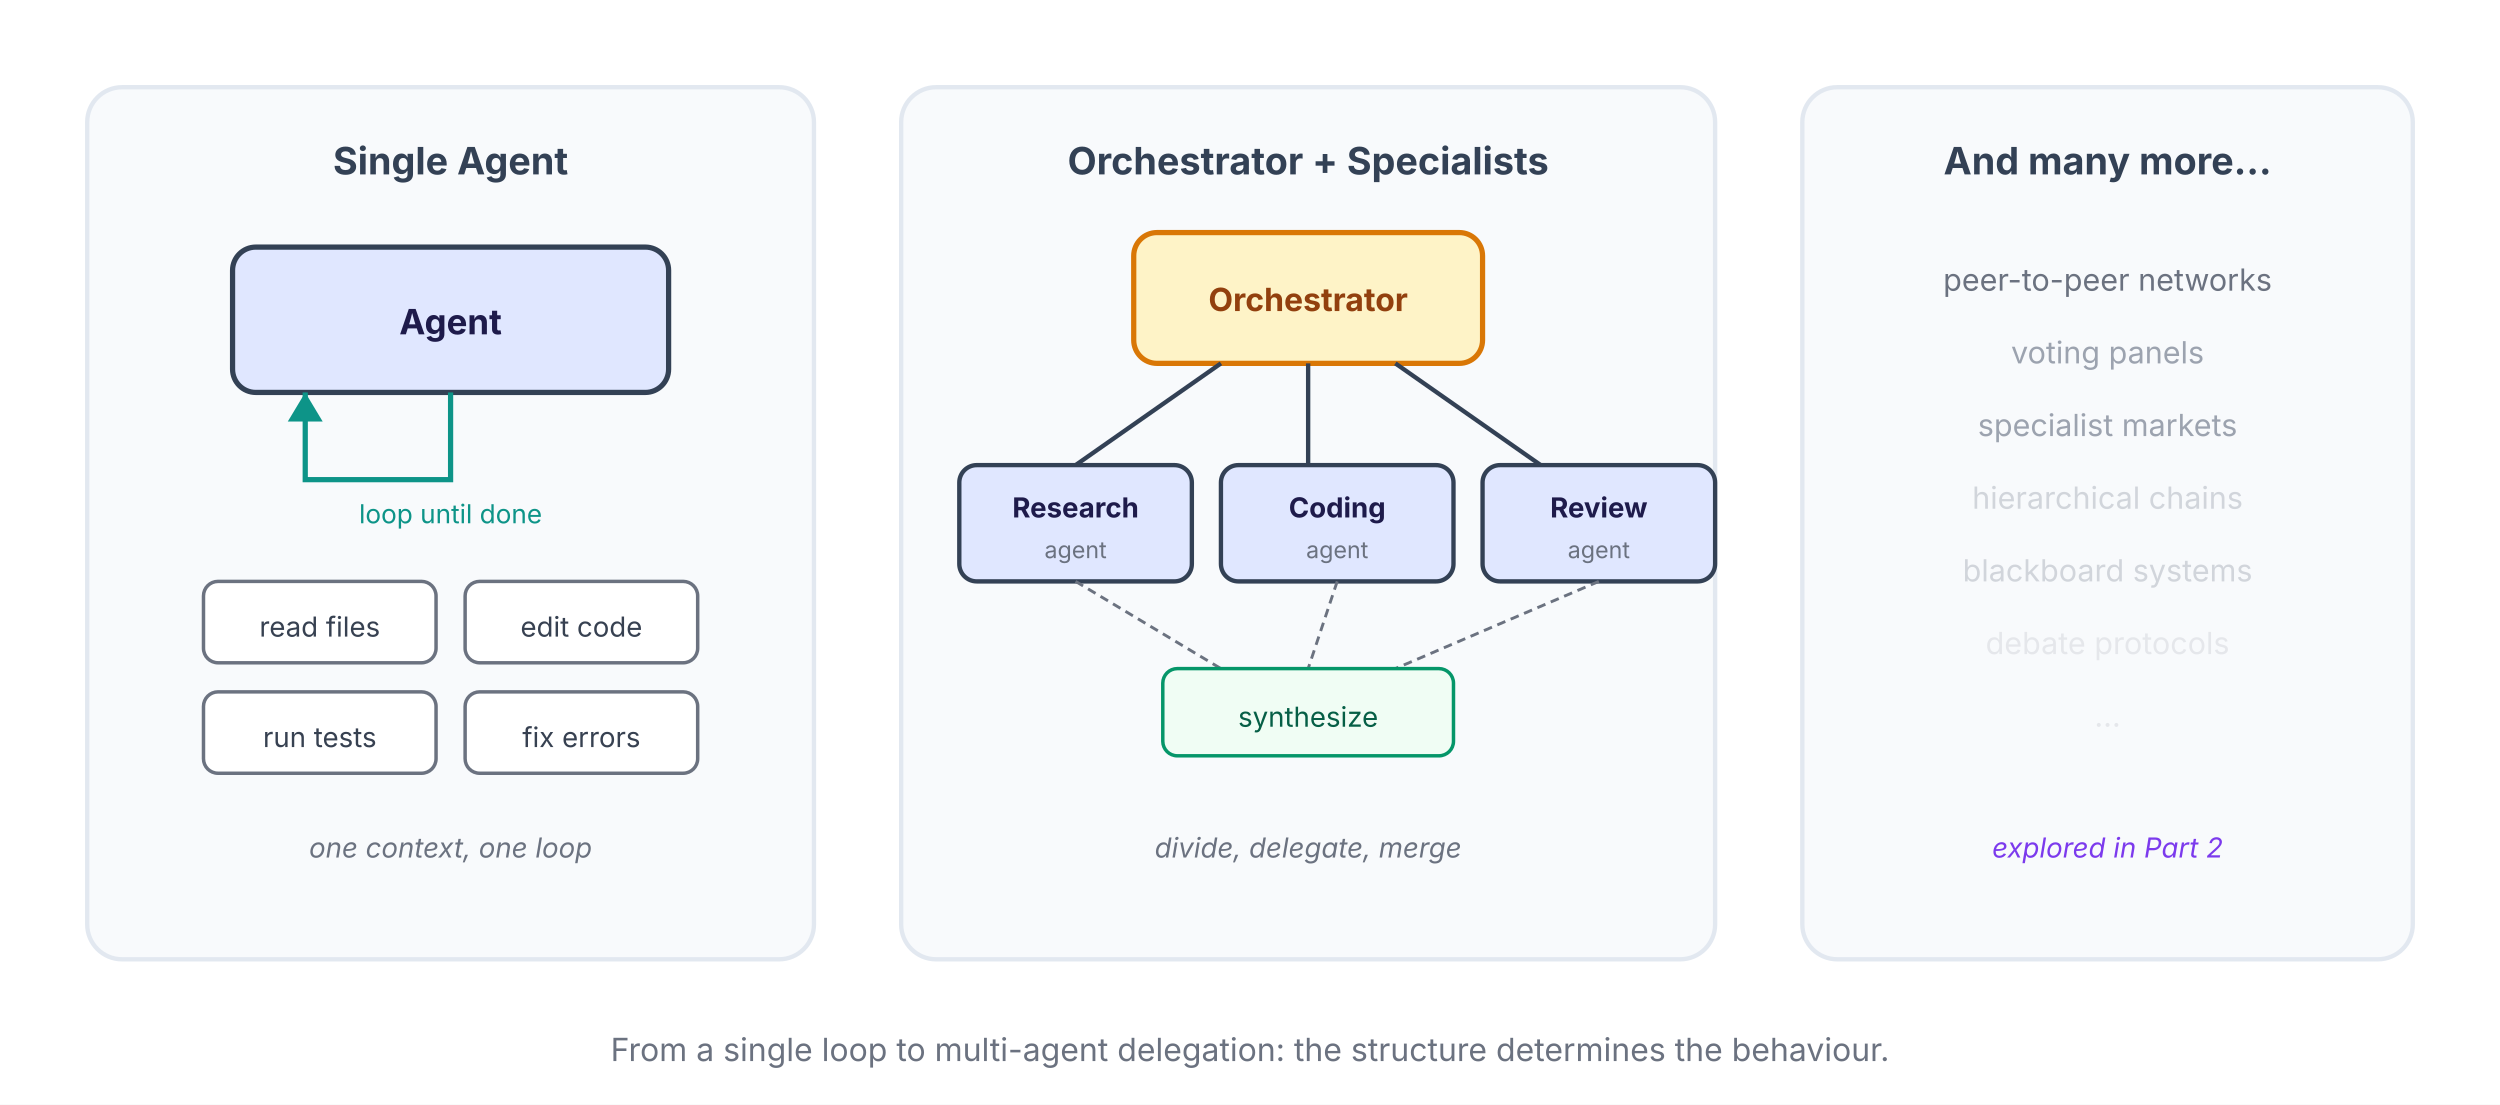
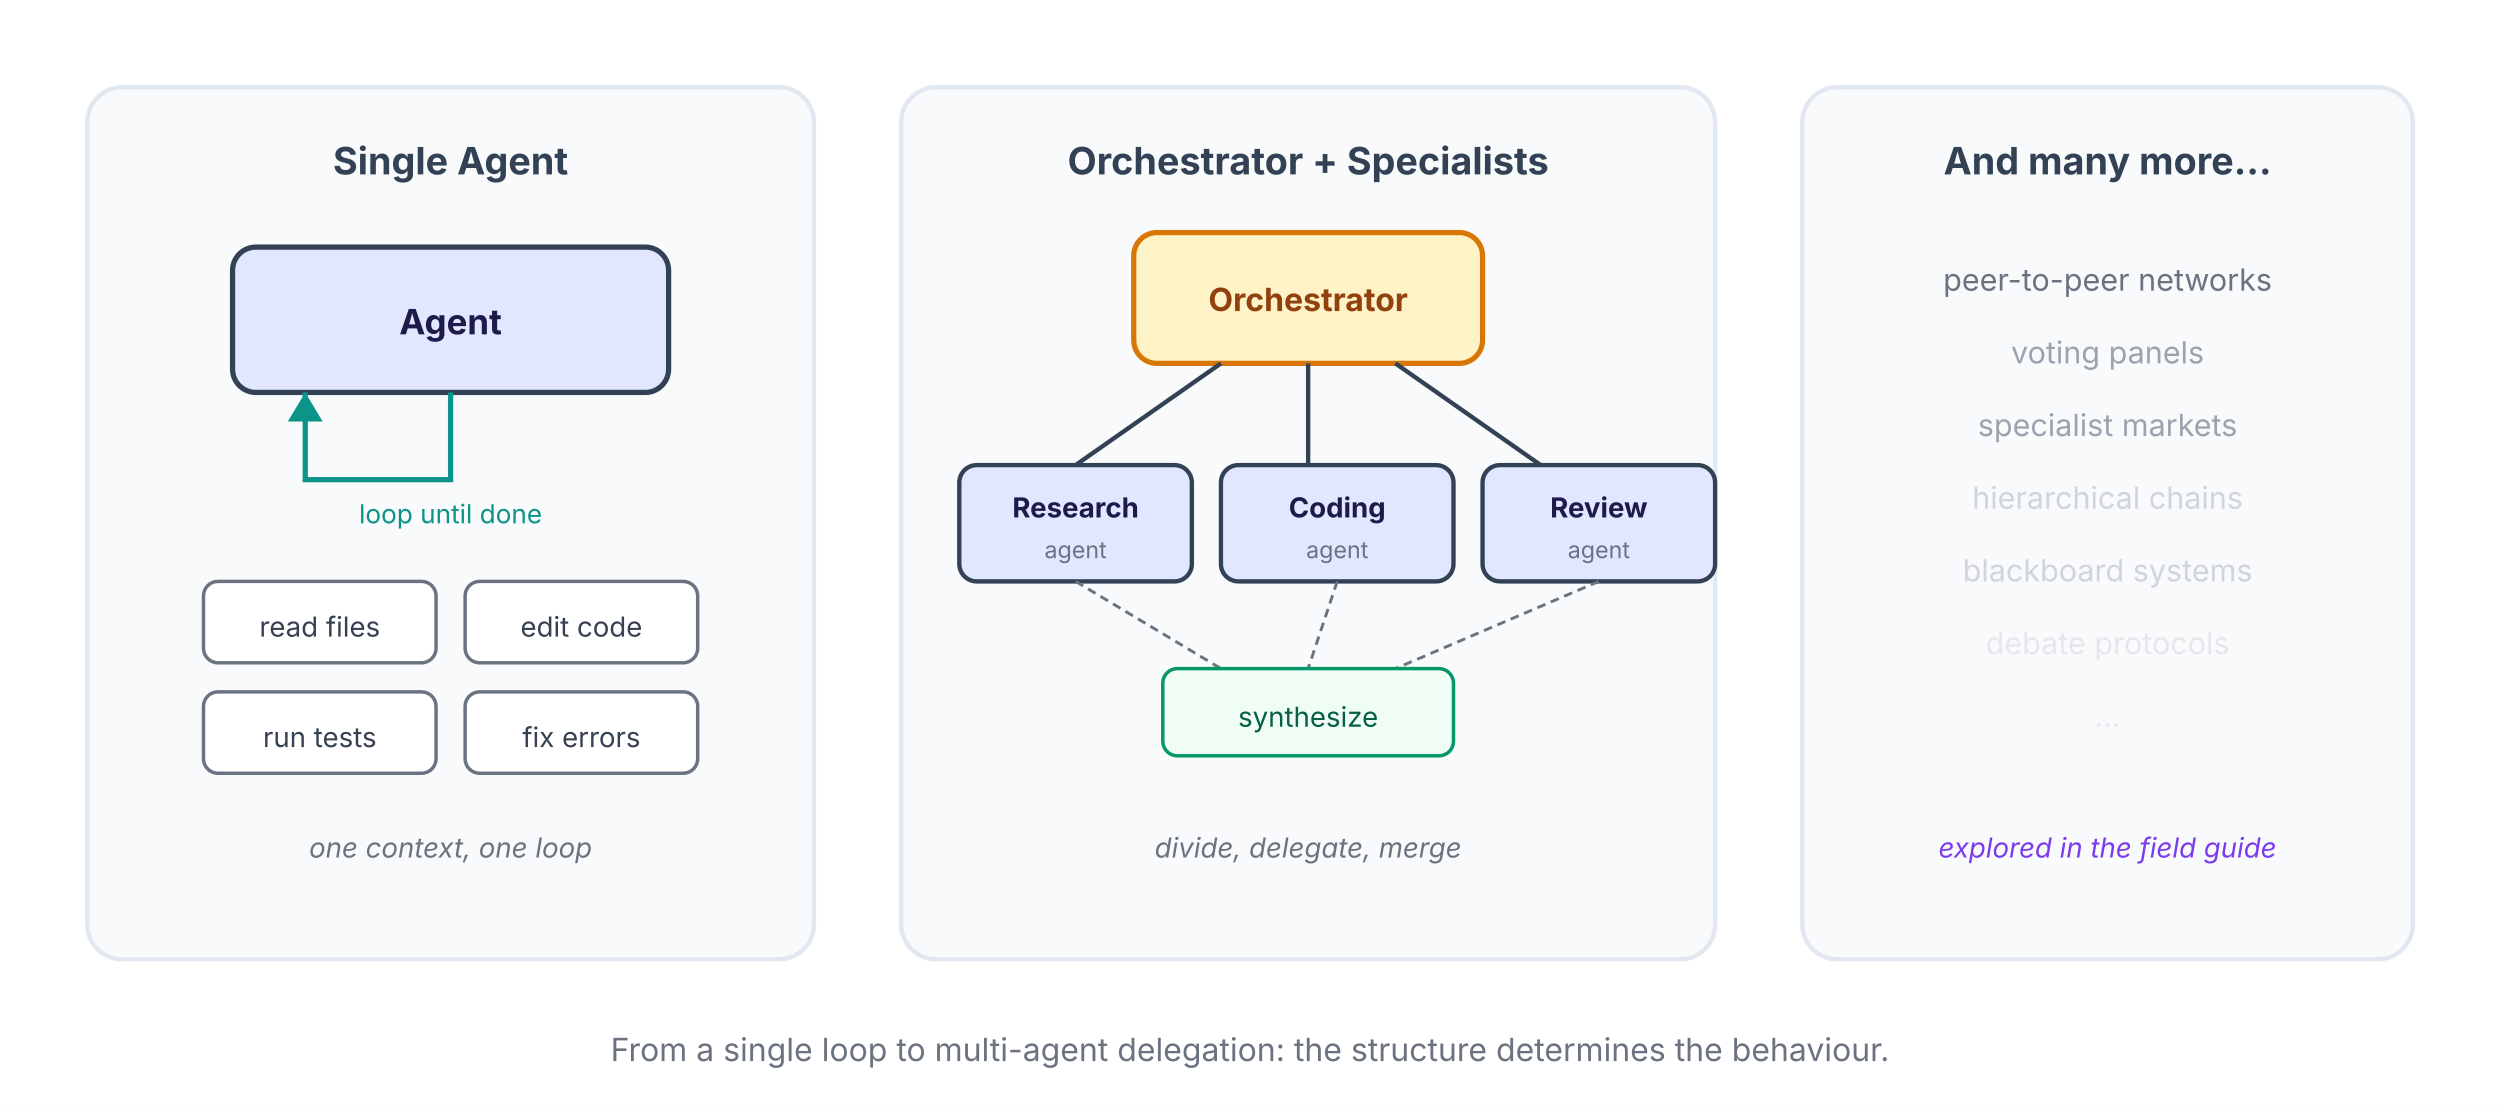
<svg xmlns="http://www.w3.org/2000/svg" viewBox="0 0 860 380" font-family="system-ui, -apple-system, sans-serif">
  <rect width="860" height="380" fill="#ffffff" />
  <rect x="30" y="30" width="250" height="300" rx="12" fill="#f8fafc" stroke="#e2e8f0" stroke-width="1.5" />
  <text x="155" y="60" text-anchor="middle" font-size="13" font-weight="bold" fill="#334155">Single Agent</text>
  <rect x="80" y="85" width="150" height="50" rx="8" fill="#e0e7ff" stroke="#334155" stroke-width="1.8" />
  <text x="155" y="115" text-anchor="middle" font-size="12" font-weight="bold" fill="#1e1b4b">Agent</text>
  <path d="M 155 135 L 155 165 L 105 165 L 105 135" fill="none" stroke="#0d9488" stroke-width="1.8" />
  <polygon points="105,135 99,145 111,145" fill="#0d9488" />
  <text x="155" y="180" text-anchor="middle" font-size="9" fill="#0d9488">loop until done</text>
  <rect x="70" y="200" width="80" height="28" rx="5" fill="#ffffff" stroke="#6b7280" stroke-width="1.2" />
  <text x="110" y="219" text-anchor="middle" font-size="9.5" fill="#374151">read files</text>
  <rect x="160" y="200" width="80" height="28" rx="5" fill="#ffffff" stroke="#6b7280" stroke-width="1.2" />
  <text x="200" y="219" text-anchor="middle" font-size="9.5" fill="#374151">edit code</text>
  <rect x="70" y="238" width="80" height="28" rx="5" fill="#ffffff" stroke="#6b7280" stroke-width="1.2" />
  <text x="110" y="257" text-anchor="middle" font-size="9.5" fill="#374151">run tests</text>
  <rect x="160" y="238" width="80" height="28" rx="5" fill="#ffffff" stroke="#6b7280" stroke-width="1.2" />
  <text x="200" y="257" text-anchor="middle" font-size="9.5" fill="#374151">fix errors</text>
  <text x="155" y="295" text-anchor="middle" font-size="9.5" fill="#6b7280" font-style="italic">one context, one loop</text>
  <rect x="310" y="30" width="280" height="300" rx="12" fill="#f8fafc" stroke="#e2e8f0" stroke-width="1.5" />
  <text x="450" y="60" text-anchor="middle" font-size="13" font-weight="bold" fill="#334155">Orchestrator + Specialists</text>
  <rect x="390" y="80" width="120" height="45" rx="8" fill="#fef3c7" stroke="#d97706" stroke-width="1.8" />
  <text x="450" y="107" text-anchor="middle" font-size="11" font-weight="bold" fill="#92400e">Orchestrator</text>
  <line x1="420" y1="125" x2="370" y2="160" stroke="#334155" stroke-width="1.5" />
  <line x1="450" y1="125" x2="450" y2="160" stroke="#334155" stroke-width="1.5" />
  <line x1="480" y1="125" x2="530" y2="160" stroke="#334155" stroke-width="1.5" />
  <rect x="330" y="160" width="80" height="40" rx="6" fill="#e0e7ff" stroke="#334155" stroke-width="1.5" />
  <text x="370" y="178" text-anchor="middle" font-size="9.5" font-weight="bold" fill="#1e1b4b">Research</text>
  <text x="370" y="192" text-anchor="middle" font-size="8" fill="#6b7280">agent</text>
  <rect x="420" y="160" width="80" height="40" rx="6" fill="#e0e7ff" stroke="#334155" stroke-width="1.5" />
  <text x="460" y="178" text-anchor="middle" font-size="9.5" font-weight="bold" fill="#1e1b4b">Coding</text>
  <text x="460" y="192" text-anchor="middle" font-size="8" fill="#6b7280">agent</text>
  <rect x="510" y="160" width="80" height="40" rx="6" fill="#e0e7ff" stroke="#334155" stroke-width="1.5" />
  <text x="550" y="178" text-anchor="middle" font-size="9.5" font-weight="bold" fill="#1e1b4b">Review</text>
  <text x="550" y="192" text-anchor="middle" font-size="8" fill="#6b7280">agent</text>
  <line x1="370" y1="200" x2="420" y2="230" stroke="#6b7280" stroke-width="1" stroke-dasharray="3 2" />
  <line x1="460" y1="200" x2="450" y2="230" stroke="#6b7280" stroke-width="1" stroke-dasharray="3 2" />
  <line x1="550" y1="200" x2="480" y2="230" stroke="#6b7280" stroke-width="1" stroke-dasharray="3 2" />
  <rect x="400" y="230" width="100" height="30" rx="5" fill="#f0fdf4" stroke="#059669" stroke-width="1.2" />
  <text x="450" y="250" text-anchor="middle" font-size="9.5" fill="#065f46">synthesize</text>
  <text x="450" y="295" text-anchor="middle" font-size="9.5" fill="#6b7280" font-style="italic">divide, delegate, merge</text>
  <rect x="620" y="30" width="210" height="300" rx="12" fill="#f8fafc" stroke="#e2e8f0" stroke-width="1.5" />
  <text x="725" y="60" text-anchor="middle" font-size="13" font-weight="bold" fill="#334155">And many more...</text>
  <text x="725" y="100" text-anchor="middle" font-size="10.5" fill="#6b7280">peer-to-peer networks</text>
  <text x="725" y="125" text-anchor="middle" font-size="10.5" fill="#9ca3af">voting panels</text>
  <text x="725" y="150" text-anchor="middle" font-size="10.5" fill="#9ca3af">specialist markets</text>
  <text x="725" y="175" text-anchor="middle" font-size="10.5" fill="#d1d5db">hierarchical chains</text>
  <text x="725" y="200" text-anchor="middle" font-size="10.5" fill="#d1d5db">blackboard systems</text>
  <text x="725" y="225" text-anchor="middle" font-size="10.5" fill="#e5e7eb">debate protocols</text>
  <text x="725" y="250" text-anchor="middle" font-size="10.5" fill="#e5e7eb">...</text>
-   <text x="725" y="295" text-anchor="middle" font-size="9.5" fill="#7c3aed" font-style="italic">explored in Part 2</text>
+   <text x="725" y="295" text-anchor="middle" font-size="9.5" fill="#7c3aed" font-style="italic">explored in the field guide</text>
  <text x="430" y="365" text-anchor="middle" font-size="11" fill="#6b7280">From a single loop to multi-agent delegation: the structure determines the behaviour.</text>
</svg>
